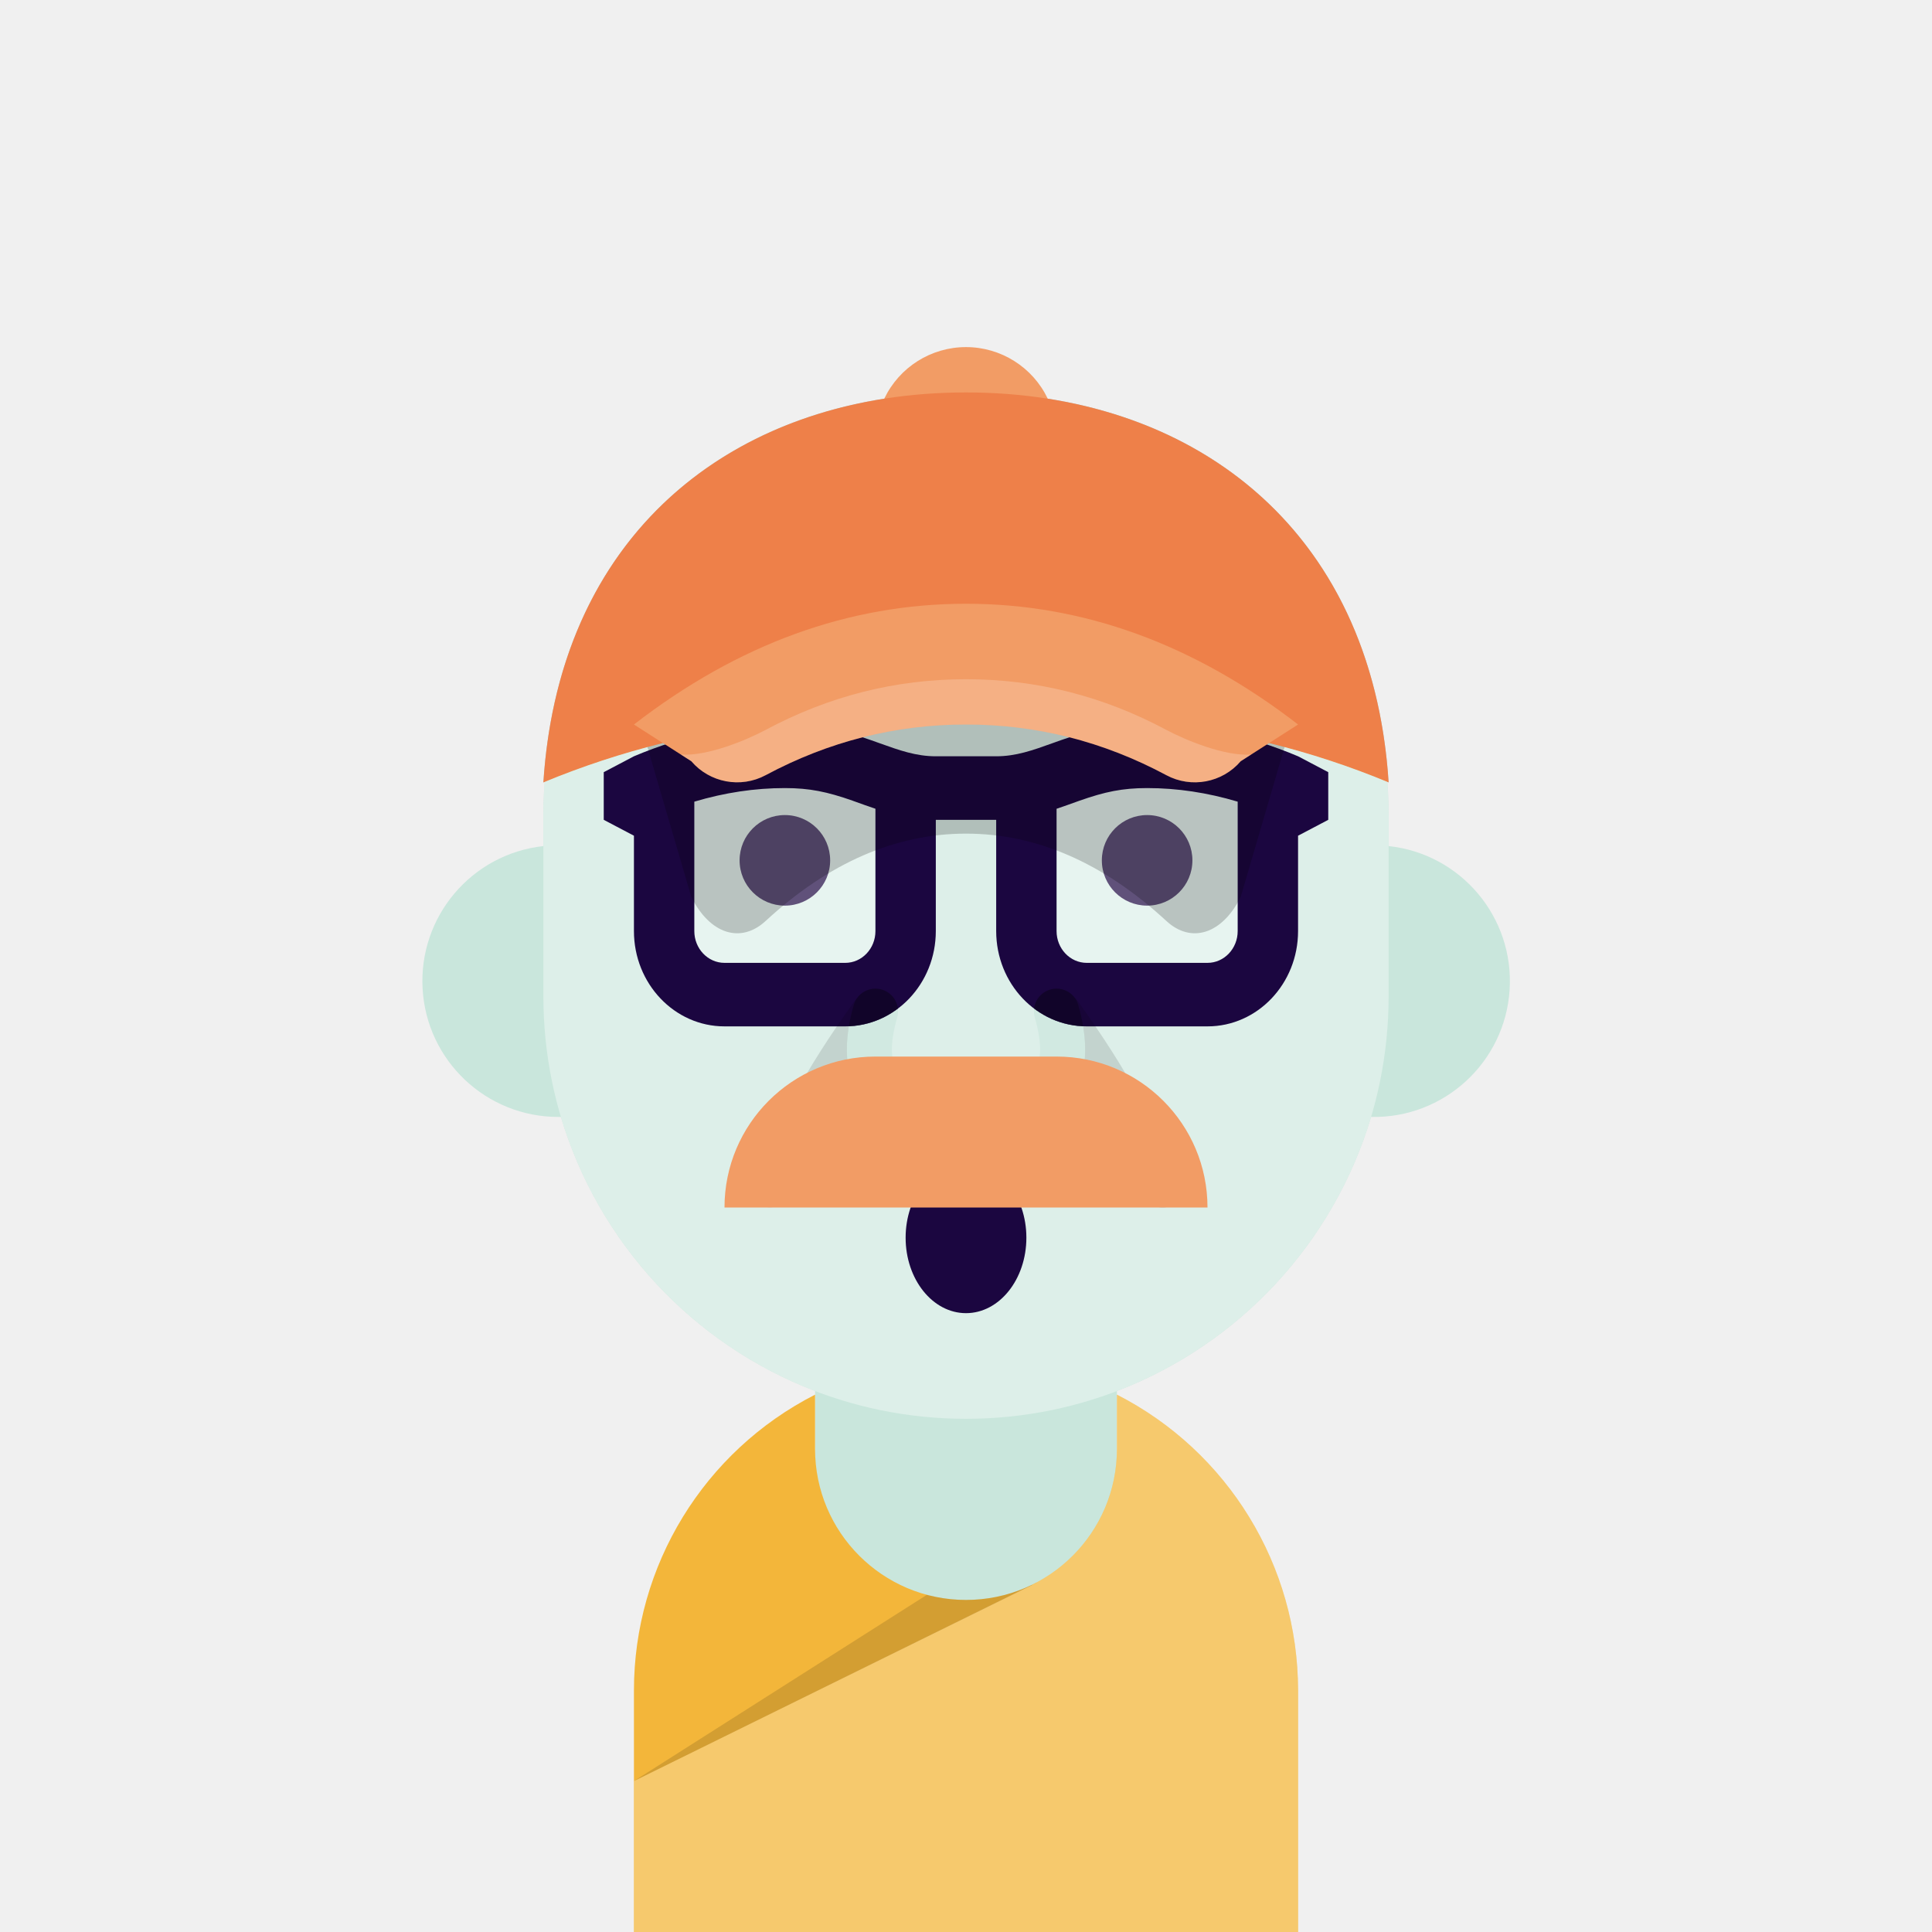
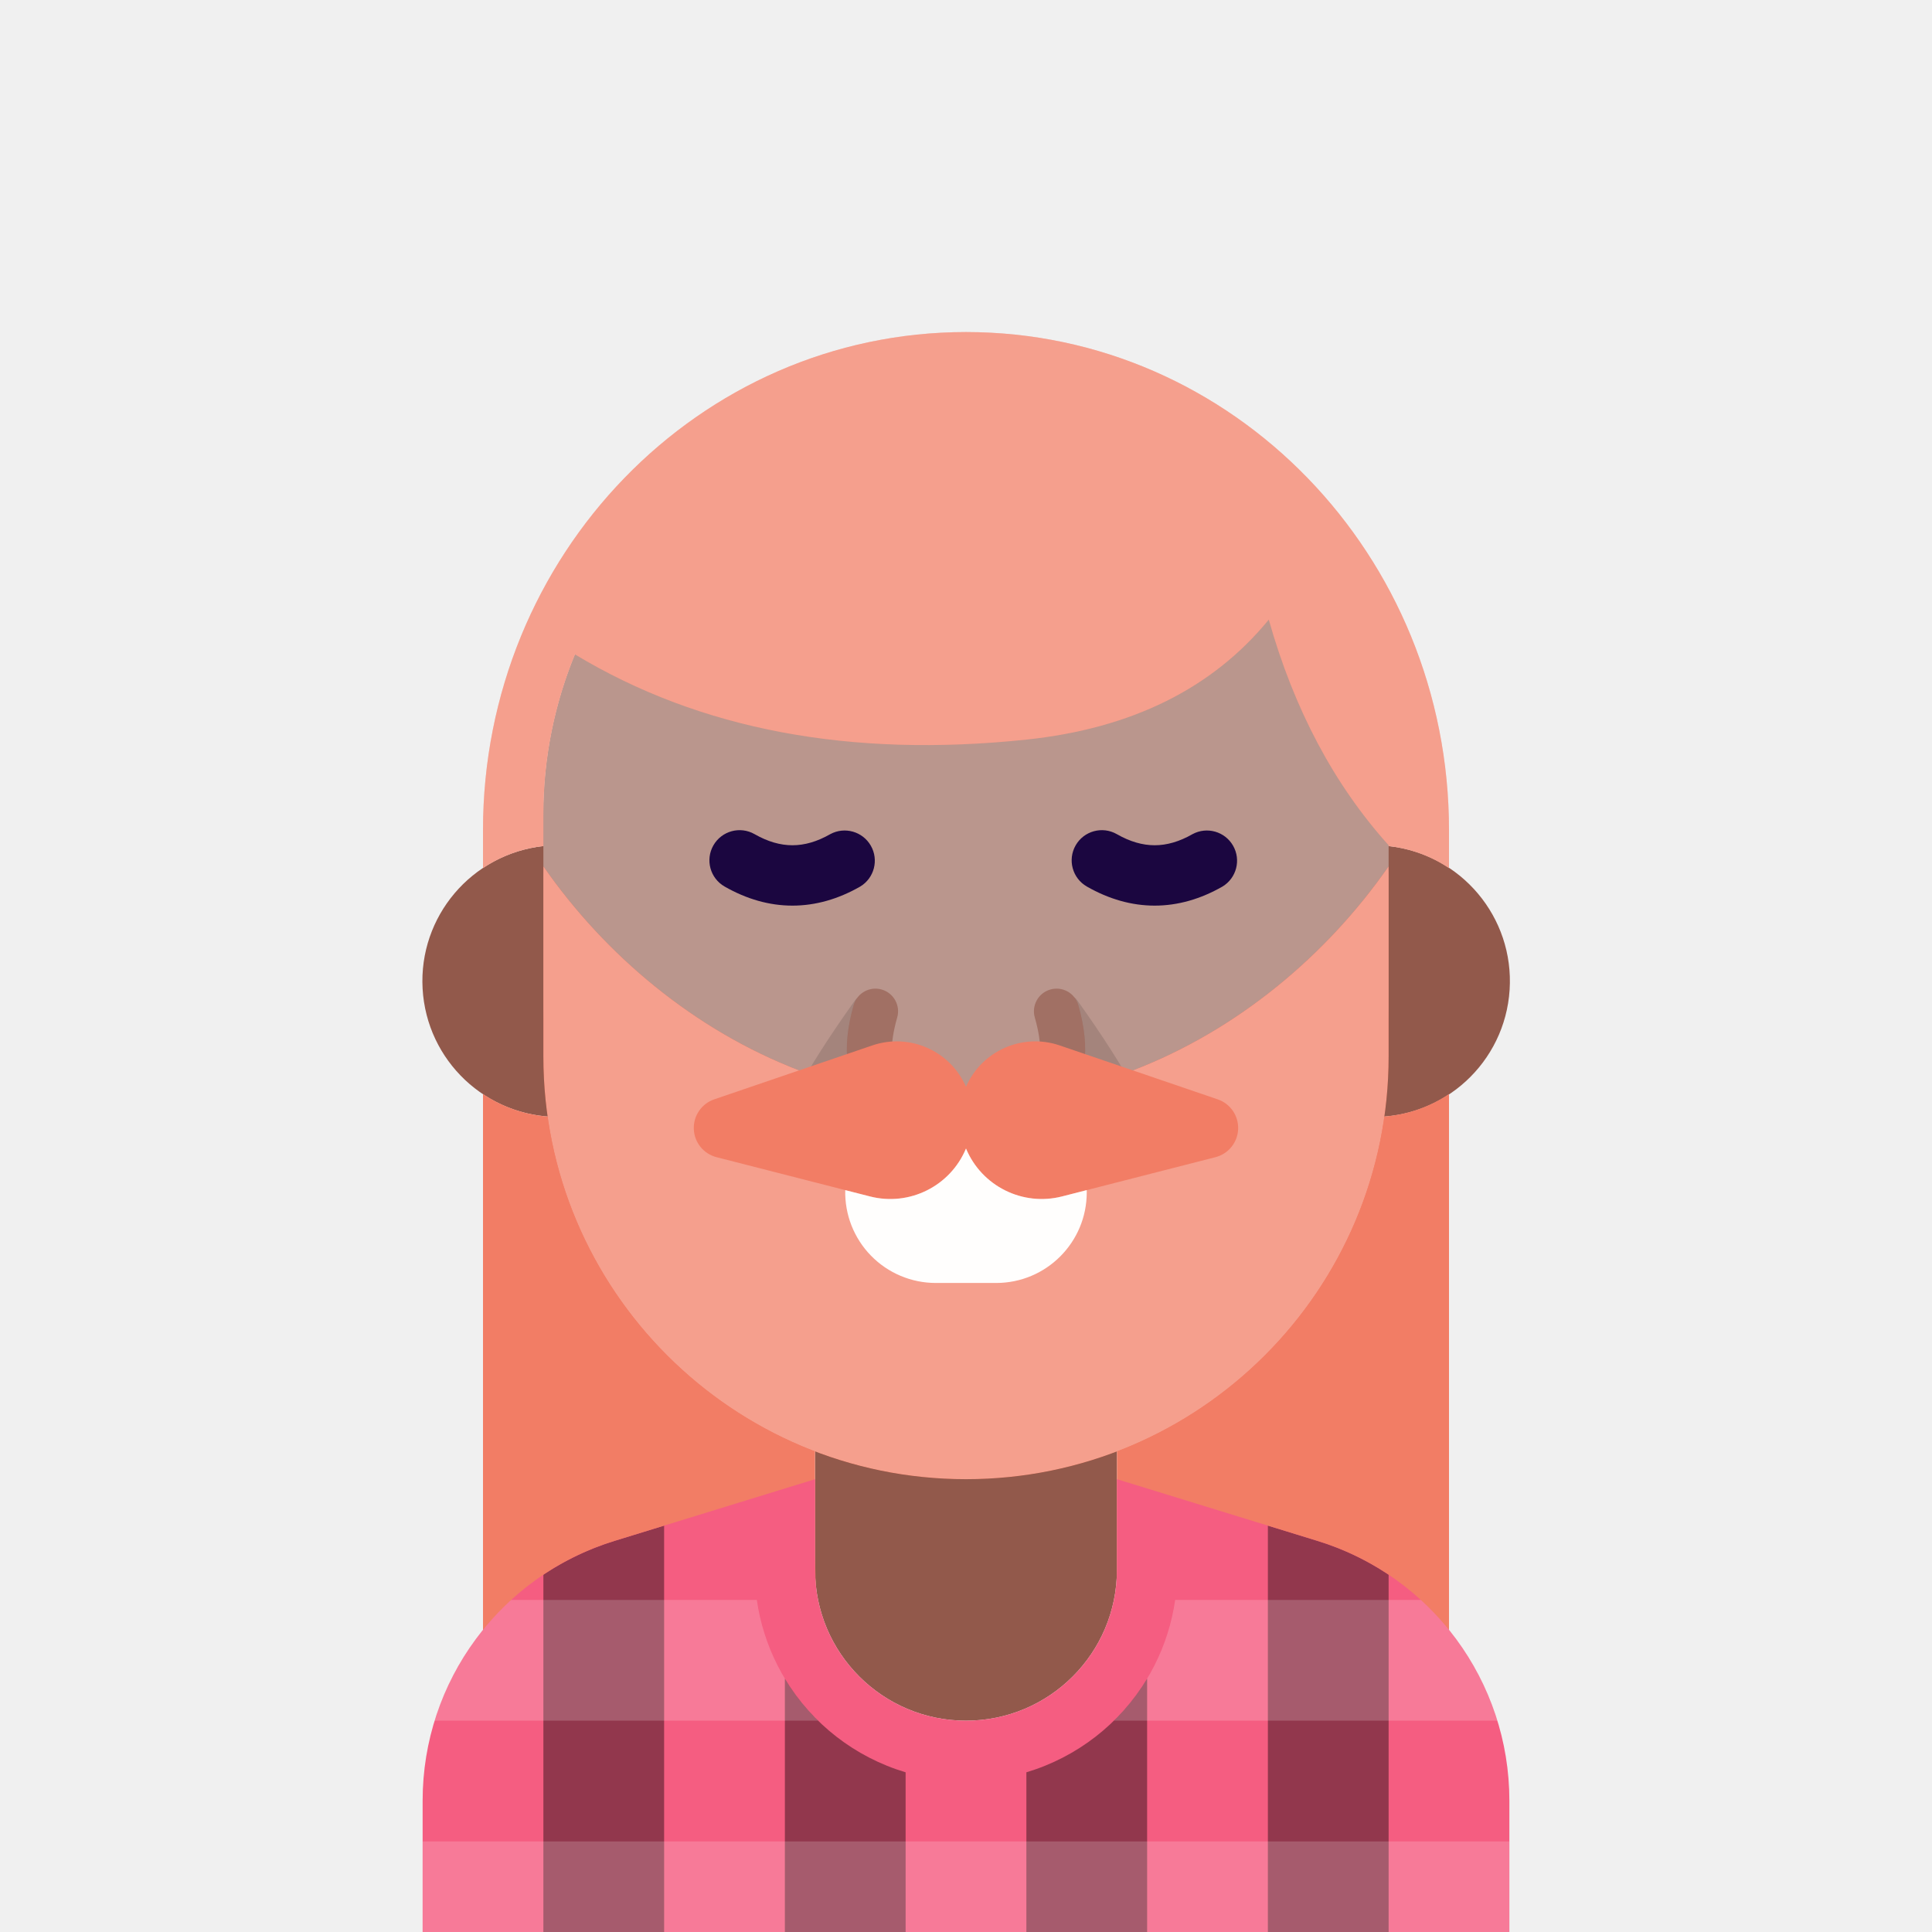
<svg xmlns="http://www.w3.org/2000/svg" viewBox="0 0 64 64" fill="none">
  <mask id="avatarsRadiusMask">
    <rect width="64" height="64" rx="0" ry="0" x="0" y="0" fill="#fff" />
  </mask>
  <g mask="url(#avatarsRadiusMask)">
-     <path d="M37 46.08V52a5 5 0 0 1-10 0v-5.92A14.035 14.035 0 0 1 18.58 37h-.08a4.5 4.5 0 0 1-.5-8.973V27c0-7.732 6.268-14 14-14s14 6.268 14 14v1.027A4.5 4.5 0 0 1 45.42 37 14.035 14.035 0 0 1 37 46.081Z" fill="rgba(201, 230, 220, 1)" />
+     <path d="M37 46.08V52a5 5 0 0 1-10 0v-5.92A14.035 14.035 0 0 1 18.58 37h-.08a4.5 4.5 0 0 1-.5-8.973V27c0-7.732 6.268-14 14-14s14 6.268 14 14v1.027A4.5 4.5 0 0 1 45.42 37 14.035 14.035 0 0 1 37 46.081Z" fill="rgba(146, 89, 75, 1)" />
    <mask id="personas-a" style="mask-type:alpha" maskUnits="userSpaceOnUse" x="14" y="13" width="36" height="44">
      <path d="M37 46.08V52a5 5 0 0 1-10 0v-5.92A14.035 14.035 0 0 1 18.58 37h-.08a4.5 4.5 0 0 1-.5-8.973V27c0-7.732 6.268-14 14-14s14 6.268 14 14v1.027A4.5 4.5 0 0 1 45.42 37 14.035 14.035 0 0 1 37 46.081Z" fill="#fff" />
    </mask>
    <g mask="url(#personas-a)">
      <path d="M32 13c7.732 0 14 6.268 14 14v6c0 7.732-6.268 14-14 14s-14-6.268-14-14v-6c0-7.732 6.268-14 14-14Z" fill="#fff" style="mix-blend-mode:overlay" opacity=".364" />
    </g>
    <g transform="translate(20 24)">
      <g fill="#1B0640">
-         <path d="M6 6a1.5 1.5 0 1 0 0-3 1.5 1.5 0 0 0 0 3ZM18 6a1.5 1.5 0 1 0 0-3 1.5 1.5 0 0 0 0 3Z" />
+         <path d="M3.632 4.004a1 1 0 0 0 .372 1.364C4.734 5.785 5.486 6 6.25 6s1.517-.215 2.246-.632a1 1 0 0 0-.992-1.736C7.066 3.882 6.652 4 6.25 4s-.816-.118-1.254-.368a1 1 0 0 0-1.364.372ZM15.632 4.004a1 1 0 0 0 .372 1.364c.73.417 1.482.632 2.246.632s1.517-.215 2.246-.632a1 1 0 0 0-.992-1.736c-.438.25-.852.368-1.254.368s-.817-.118-1.254-.368a1 1 0 0 0-1.364.372Z" />
      </g>
-       <g opacity=".303" fill="#fff">
-         <path d="M9 2H3v6h6V2ZM21 2h-6v6h6V2Z" />
-       </g>
-       <path fill-rule="evenodd" clip-rule="evenodd" d="M11 1.053h2c.655 0 1.214-.2 1.845-.427C15.659.334 16.59 0 18 0c1.667 0 3.333.35 5 1.053l1 .526v1.579l-1 .526v3.158C23 8.586 21.657 10 20 10h-4c-1.657 0-3-1.414-3-3.158V3.158h-2v3.684C11 8.586 9.657 10 8 10H4c-1.657 0-3-1.414-3-3.158V3.684l-1-.526V1.579l1-.526C2.667.35 4.333 0 6 0c1.409 0 2.341.334 3.155.626.63.226 1.19.427 1.845.427Zm-2.757 1.47C7.399 2.228 6.818 2.106 6 2.106c-.995 0-1.993.15-3 .45v4.287c0 .581.448 1.053 1 1.053h4c.552 0 1-.472 1-1.053V2.791c-.209-.07-.447-.155-.757-.267ZM15 2.792c.209-.07.447-.155.758-.267.843-.297 1.424-.419 2.242-.419.995 0 1.993.15 3 .45v4.287c0 .581-.448 1.053-1 1.053h-4c-.552 0-1-.472-1-1.053V2.791Z" fill="#1B0640" />
    </g>
    <g transform="translate(2 2)">
-       <path opacity=".203" d="M30 17.002c3.881 0 7.548-.376 11 4.218l-1.9 6.492c-.611 1.228-1.636 1.559-2.463.796-2.09-1.929-4.302-2.893-6.637-2.893s-4.547.964-6.637 2.893c-.827.763-1.851.432-2.462-.796L19 21.22c3.452-4.594 7.119-4.218 11-4.218Z" fill="#000" />
-       <path d="M27.292 11.207a3 3 0 0 1 5.416 0c6.1.957 10.809 5.235 11.292 12.71a27.697 27.697 0 0 0-3.96-1.302l-.94.602a2 2 0 0 1-2.463.462C34.547 22.559 32.335 22 30 22s-4.547.56-6.637 1.679a2 2 0 0 1-2.462-.462l-.94-.602A27.697 27.697 0 0 0 16 23.918c.483-7.476 5.192-11.754 11.292-12.711Z" fill="#F29C65" />
-       <path d="M19.96 22.615A27.697 27.697 0 0 0 16 23.918C16.553 15.367 22.632 11 30 11s13.447 4.368 14 12.918a27.697 27.697 0 0 0-3.96-1.303L41 22c-3.452-2.667-7.119-4-11-4-3.881 0-7.548 1.333-11 4l.96.615Z" fill="#000" style="mix-blend-mode:overlay" opacity=".279" />
-       <path d="m39.448 22.994-.349.223a2 2 0 0 1-2.462.462C34.547 22.559 32.335 22 30 22s-4.547.56-6.637 1.679a2 2 0 0 1-2.462-.462l-.349-.223c.866.068 2.183-.479 2.811-.815 2.09-1.12 4.302-1.679 6.637-1.679s4.547.56 6.637 1.679c.628.336 1.945.883 2.811.815Z" fill="#fff" style="mix-blend-mode:lighten" opacity=".203" />
+       <path fill-rule="evenodd" clip-rule="evenodd" d="M44 26c-1.807-2.008-3.13-4.5-3.97-7.474-1.87 2.283-4.547 3.607-8.03 3.974-5.832.614-10.817-.327-14.953-2.822A13.958 13.958 0 0 0 16 25v1.027a4.474 4.474 0 0 0-2 .73V25.5C14 16.387 21.163 9 30 9s16 7.387 16 16.5v1.258a4.474 4.474 0 0 0-2-.73V26Zm2 8.242v22.283H35V44.08a14.035 14.035 0 0 0 8.42-9.082l.08.001c.925 0 1.785-.28 2.5-.758ZM14 56.568h11.13s-.079-4.667-.13-7.023v-5.464a14.035 14.035 0 0 1-8.42-9.082L16.5 35c-.925 0-1.785-.28-2.5-.758v22.326Z" fill="rgba(242, 125, 101, 1)" />
+       <mask id="hairExtraLong-a" style="mask-type:alpha" maskUnits="userSpaceOnUse" x="14" y="9" width="32" height="48">
+         <path fill-rule="evenodd" clip-rule="evenodd" d="M44 26c-1.807-2.008-3.13-4.5-3.97-7.474-1.87 2.283-4.547 3.607-8.03 3.974-5.832.614-10.817-.327-14.953-2.822A13.958 13.958 0 0 0 16 25v1.027a4.474 4.474 0 0 0-2 .73V25.5C14 16.387 21.163 9 30 9s16 7.387 16 16.5v1.258a4.474 4.474 0 0 0-2-.73V26Zm2 8.242v22.283H35V44.08a14.035 14.035 0 0 0 8.42-9.082l.08.001c.925 0 1.785-.28 2.5-.758ZM14 56.568h11.13s-.079-4.667-.13-7.023v-5.464a14.035 14.035 0 0 1-8.42-9.082L16.5 35c-.925 0-1.785-.28-2.5-.758v22.326Z" fill="#362C47" />
+       </mask>
+       <g mask="url(#hairExtraLong-a)">
+         <path fill="#fff" d="M14 9h32v18H14z" style="mix-blend-mode:overlay" opacity=".258" />
+       </g>
    </g>
    <g transform="translate(11 44)">
-       <path d="M32 20H10v-8a11 11 0 0 1 6-9.8V4a5 5 0 0 0 10 0V2.2a11 11 0 0 1 6 9.8v8Z" fill="rgba(243, 182, 58, 1)" />
-       <mask id="bodySmall-a" style="mask-type:alpha" maskUnits="userSpaceOnUse" x="10" y="2" width="22" height="18">
-         <path d="M32 20H10v-8a11 11 0 0 1 6-9.8V4a5 5 0 0 0 10 0V2.2a11 11 0 0 1 6 9.8v8Z" fill="#fff" />
+       <path d="M16 5v3a5 5 0 0 0 10 0V5l6.647 2.045A9 9 0 0 1 39 15.647V20H3v-4.353a9 9 0 0 1 6.353-8.602L16 5Z" fill="rgba(245, 93, 129, 1)" />
+       <mask id="bodyCheckered-a" style="mask-type:alpha" maskUnits="userSpaceOnUse" x="3" y="5" width="36" height="15">
+         <path d="M16 5v3a5 5 0 0 0 10 0V5l6.647 2.045A9 9 0 0 1 39 15.647V20H3v-4.353a9 9 0 0 1 6.353-8.602L16 5Z" fill="#fff" />
      </mask>
-       <g mask="url(#bodySmall-a)">
-         <path opacity=".136" d="M20.617 8.25 22 8l1.207.5L10 15l10.617-6.75Z" fill="#000" />
-         <path d="M21 1h11v47H10V15l13.345-6.578L21 1Z" fill="#fff" style="mix-blend-mode:overlay" opacity=".261" />
+       <g mask="url(#bodyCheckered-a)">
+         <path fill-rule="evenodd" clip-rule="evenodd" d="M7 20h4V6.538l-1.647.507A8.99 8.99 0 0 0 7 8.163V20ZM32.647 7.045 31 6.538V20h4V8.163a8.99 8.99 0 0 0-2.353-1.118ZM23 20h4v-8.392a7.017 7.017 0 0 1-4 3.102V20Zm-4 0h-4v-8.392a7.017 7.017 0 0 0 4 3.102V20Z" fill="#000" style="mix-blend-mode:overlay" opacity=".404" />
      </g>
+       <g style="mix-blend-mode:lighten" opacity=".18" fill="#fff">
+         <path d="M3.397 13a9.014 9.014 0 0 1 2.535-4h8.139a6.982 6.982 0 0 0 2.03 4H3.397ZM39 17v3H3v-3h36ZM36.068 9a9.014 9.014 0 0 1 2.535 4H25.899a6.982 6.982 0 0 0 2.03-4h8.14Z" />
+       </g>
+       <mask id="bodyCheckered-b" style="mask-type:alpha" maskUnits="userSpaceOnUse" x="3" y="9" width="36" height="11">
+         <g style="mix-blend-mode:lighten" fill="#fff">
+           <path d="M3.397 13a9.014 9.014 0 0 1 2.535-4h8.139a6.982 6.982 0 0 0 2.03 4H3.397ZM39 17v3H3v-3h36ZM36.068 9a9.014 9.014 0 0 1 2.535 4H25.899a6.982 6.982 0 0 0 2.03-4h8.14Z" />
+         </g>
+       </mask>
    </g>
    <g transform="translate(23 36)">
-       <ellipse cx="9" cy="5" rx="2" ry="2.5" fill="#1B0640" />
+       <path d="M7.318 5.728a.75.75 0 0 1 .364-1.456c2.433.609 4.165.32 5.288-.802a.75.75 0 1 1 1.06 1.06c-1.544 1.545-3.812 1.923-6.712 1.198Z" fill="#1B0640" />
    </g>
    <g>
      <g transform="translate(24 28)">
        <path opacity=".119" fill-rule="evenodd" clip-rule="evenodd" d="M11.721 5.294c.21.736.273 1.39.195 1.955.349.543.643 1.041.883 1.493.447.843.86 1.817 1.238 2.92a.5.5 0 1 0 .946-.324 21.232 21.232 0 0 0-1.3-3.065c-.473-.89-1.137-1.934-1.996-3.135a.499.499 0 0 0-.099-.104c.06.075.105.162.133.26Zm-7.442 0a.748.748 0 0 1 .115-.237.502.502 0 0 0-.071.08C3.464 6.34 2.799 7.384 2.328 8.274a21.224 21.224 0 0 0-1.301 3.065.5.5 0 0 0 .946.324 20.24 20.24 0 0 1 1.238-2.92c.238-.448.53-.942.875-1.48-.08-.568-.019-1.227.193-1.968Z" fill="#000" />
        <path d="M5.206 4.779a.75.75 0 0 0-.927.515c-.212.741-.274 1.4-.193 1.968C4.314 8.866 5.68 9.75 8 9.75c2.328 0 3.693-.888 3.916-2.501.078-.565.015-1.22-.195-1.955a.749.749 0 0 0-.927-.515.75.75 0 0 0-.515.927C10.802 7.536 10.19 8.25 8 8.25s-2.802-.713-2.279-2.544a.75.75 0 0 0-.515-.927Z" fill="#000" style="mix-blend-mode:overlay" opacity=".36" />
      </g>
    </g>
    <g>
      <g transform="translate(14 26)">
-         <path d="M10 14a5 5 0 0 1 5-5h6a5 5 0 0 1 5 5H10Z" fill="rgba(242, 156, 101, 1)" />
+         <path d="m12.473 9.458 2.423-.827A2.504 2.504 0 0 1 18 10.001a2.504 2.504 0 0 1 3.104-1.37l2.423.827c3.466-1.33 6.425-3.817 8.47-6.756C31.999 2.8 32 2.9 32 3v6c0 7.732-6.268 14-14 14S4 16.732 4 9V3c0-.1.001-.2.003-.298 2.045 2.94 5.004 5.425 8.47 6.756Z" fill="rgba(242, 125, 101, 1)" />
+         <mask id="facialHairBeardMustache-a" style="mask-type:alpha" maskUnits="userSpaceOnUse" x="4" y="2" width="28" height="21">
+           <path d="m12.473 9.458 2.423-.827A2.504 2.504 0 0 1 18 10.001a2.504 2.504 0 0 1 3.104-1.37l2.423.827c3.466-1.33 6.425-3.817 8.47-6.756C31.999 2.8 32 2.9 32 3v6c0 7.732-6.268 14-14 14S4 16.732 4 9V3c0-.1.001-.2.003-.298 2.045 2.94 5.004 5.425 8.47 6.756Z" fill="#fff" />
+         </mask>
+         <g mask="url(#facialHairBeardMustache-a)">
+           <path d="M32 9V3c0-.1-.001-.2-.003-.298-2.045 2.94-5.004 5.425-8.47 6.756l2.812.96a1 1 0 0 1-.075 1.915l-5.081 1.3A2.715 2.715 0 0 1 18 12.046a2.718 2.718 0 0 1-3.183 1.587l-5.081-1.3a1 1 0 0 1-.075-1.916l2.812-.96c-3.466-1.33-6.425-3.816-8.47-6.755C4.001 2.8 4 2.9 4 3v6c0 7.732 6.268 14 14 14s14-6.268 14-14Z" fill="#fff" style="mix-blend-mode:overlay" opacity=".26" />
+           <path d="M22 13.424v.076a3 3 0 0 1-3 3h-2a3 3 0 0 1-3-3.076l.817.209A2.715 2.715 0 0 0 18 12.046a2.718 2.718 0 0 0 3.183 1.587l.816-.209Z" fill="#FFFEFD" />
+         </g>
      </g>
    </g>
  </g>
</svg>
